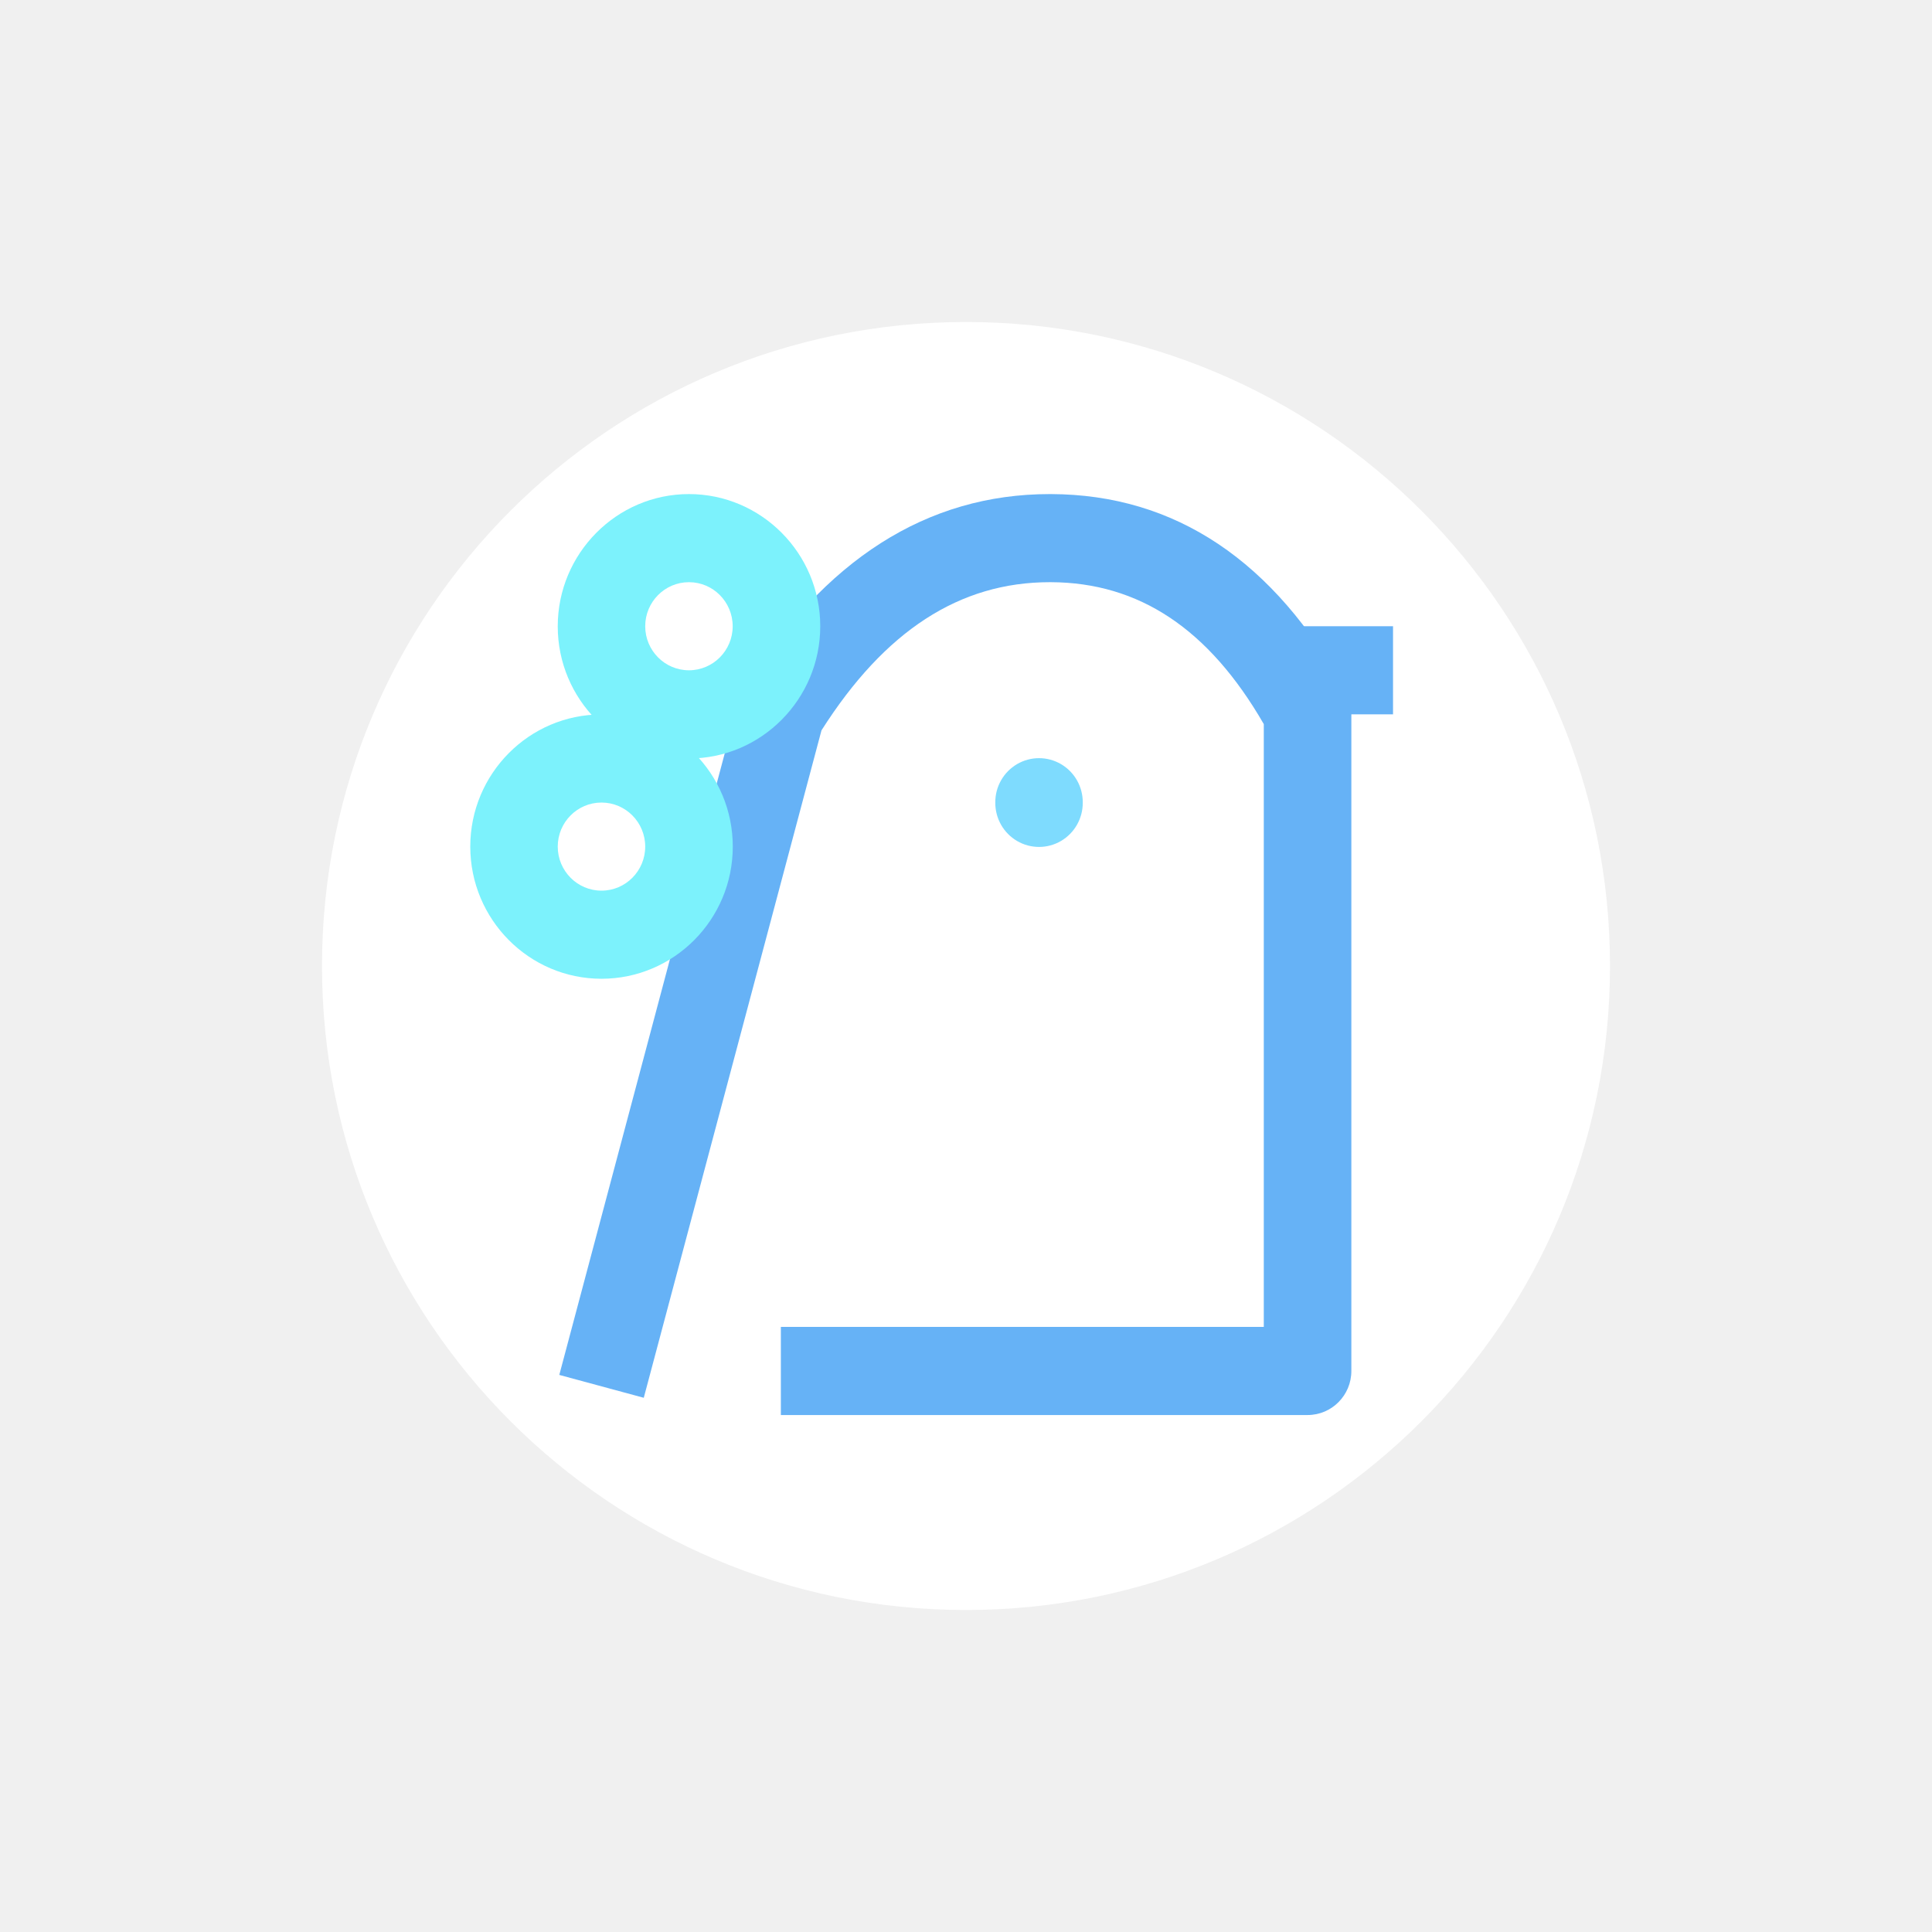
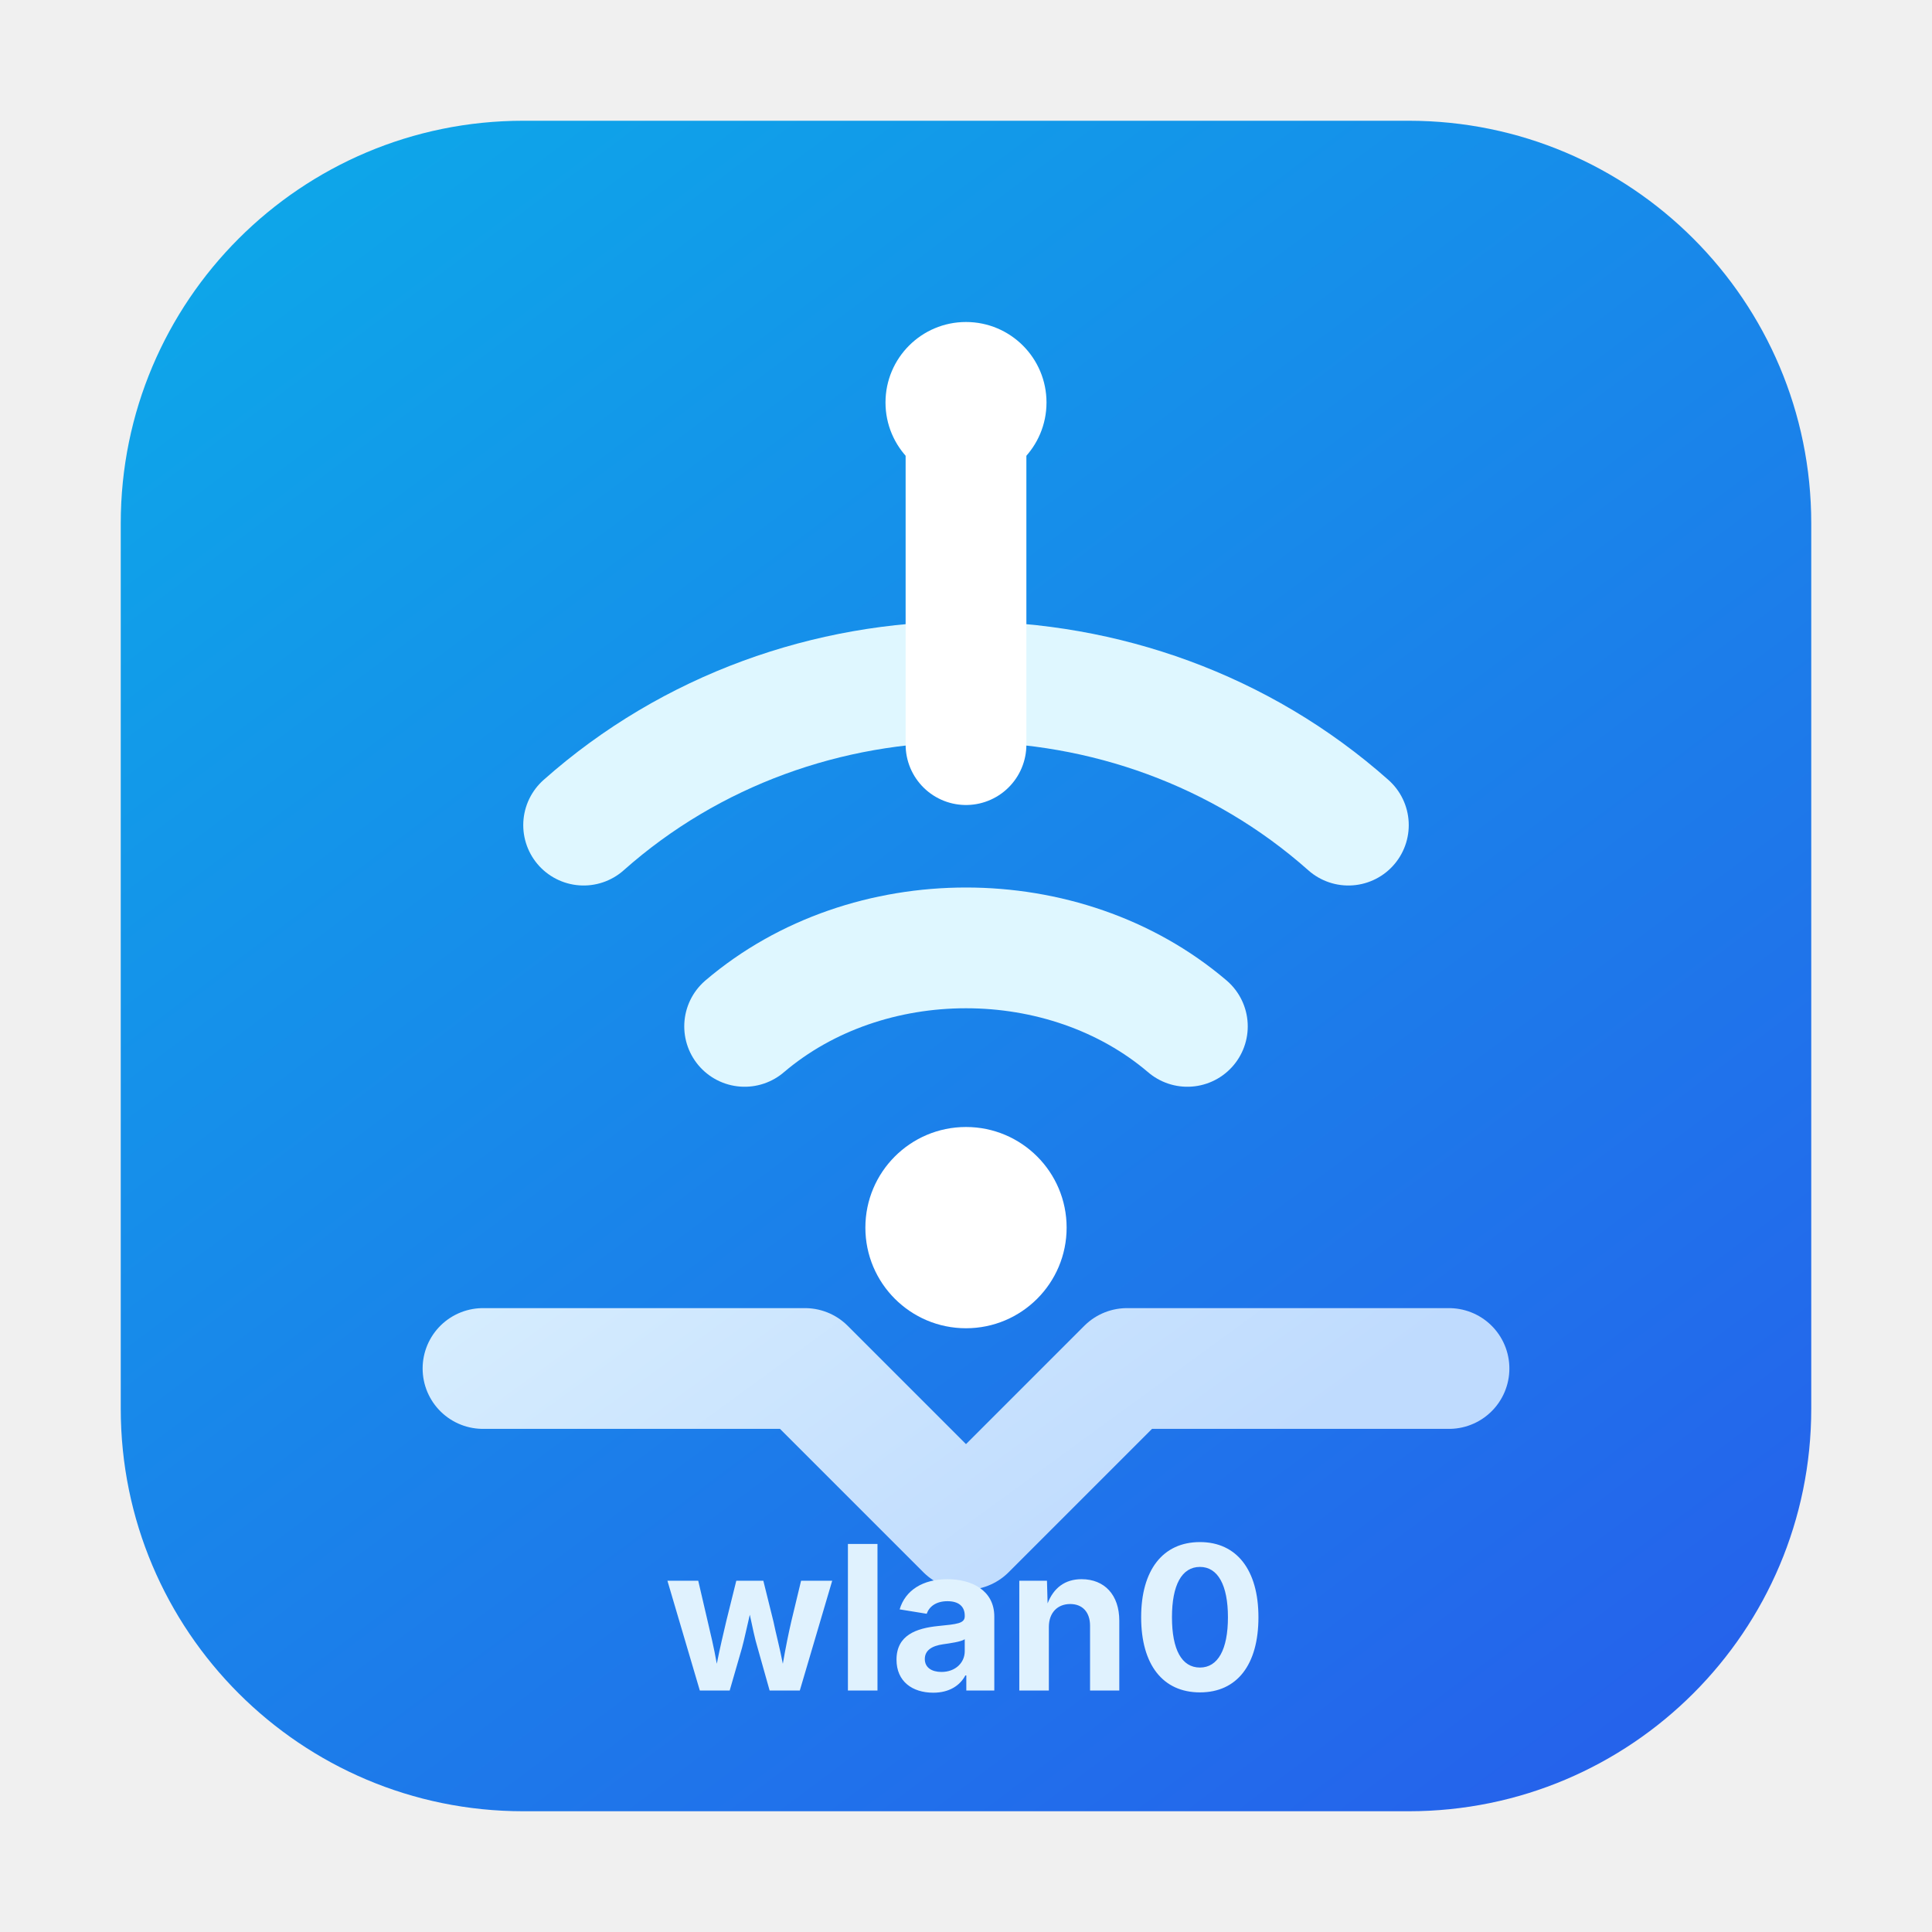
- <svg xmlns="http://www.w3.org/2000/svg" width="750" height="750">
+ <svg xmlns="http://www.w3.org/2000/svg" width="96" height="96" viewBox="0 0 96 96" role="img" aria-labelledby="title desc">
  <defs>
-     <filter id="_blur">
-       <feGaussianBlur stdDeviation="0" in="SourceGraphic" />
-     </filter>
+     <linearGradient id="bg" x1="18" y1="8" x2="78" y2="88" gradientUnits="userSpaceOnUse">
+       <stop stop-color="#0ea5e9" />
+       <stop offset="1" stop-color="#2563eb" />
+     </linearGradient>
+     <linearGradient id="mark" x1="31" y1="22" x2="66" y2="70" gradientUnits="userSpaceOnUse">
+       <stop stop-color="#ecfeff" />
+       <stop offset="1" stop-color="#bfdbfe" />
+     </linearGradient>
  </defs>
-   <g>
-     <ellipse stroke-width="0" ry="250" rx="250" id="svg_3" cy="375" cx="375" stroke="#000" fill="#ffffff" />
-     <g stroke="null" filter="url(#_blur)">
-       <path stroke="null" p-id="4622" fill="#66B2F6" d="m507.618,549.311l-204.492,0l0,-34.202l187.474,0l0,-234.012c-21.302,-36.945 -48.41,-54.974 -82.726,-55.095l-0.32,0c-35.036,0 -64.066,18.835 -88.652,57.515l-68.991,259.099l-32.794,-8.873l69.632,-261.599c0.44,-1.654 1.121,-3.186 2.002,-4.638c31.152,-50.215 71.114,-75.705 118.763,-75.705l0.44,0c48.21,0.161 86.73,25.894 114.519,76.512c1.401,2.541 2.122,5.364 2.122,8.268l0,255.63c0,9.438 -7.608,17.101 -16.978,17.101z" />
-       <path stroke="null" p-id="4623" fill="#7EDBFE" d="m403.35,311.548m-16.978,0a16.978,17.101 0 1 0 33.955,0a16.978,17.101 0 1 0 -33.955,0z" />
-       <path stroke="null" p-id="4624" fill="#7BF2FC" d="m267.449,294.447c-28.109,0 -50.933,-23.03 -50.933,-51.303s22.864,-51.344 50.933,-51.344s50.973,23.03 50.973,51.303s-22.864,51.344 -50.973,51.344zm0,-68.445c-9.37,0 -16.978,7.663 -16.978,17.101s7.608,17.101 16.978,17.101s16.978,-7.663 16.978,-17.101s-7.608,-17.101 -16.978,-17.101z" />
-       <path stroke="null" p-id="4625" fill="#7BF2FC" d="m233.494,379.953c-28.109,0 -50.933,-23.03 -50.933,-51.303s22.824,-51.303 50.933,-51.303s50.973,22.99 50.973,51.303s-22.864,51.303 -50.973,51.303zm0,-68.405c-9.37,0 -16.978,7.663 -16.978,17.101s7.608,17.101 16.978,17.101s16.978,-7.663 16.978,-17.101s-7.608,-17.101 -16.978,-17.101z" />
-       <path stroke="null" p-id="4626" fill="#66B2F6" d="m505.255,243.103l35.517,0l0,34.202l-35.517,0l0,-34.202z" />
-     </g>
-   </g>
+   <rect x="6" y="6" width="84" height="84" rx="20" fill="url(#bg)" />
+   <path d="M29 41c10.7-9.5 27.3-9.5 38 0" fill="none" stroke="#dff7ff" stroke-width="6" stroke-linecap="round" />
+   <path d="M37 51c6.1-5.2 15.9-5.2 22 0" fill="none" stroke="#dff7ff" stroke-width="6" stroke-linecap="round" />
+   <circle cx="48" cy="61" r="5" fill="#ffffff" />
+   <path d="M24 68h16l8 8 8-8h16" fill="none" stroke="url(#mark)" stroke-width="6" stroke-linecap="round" stroke-linejoin="round" />
+   <path d="M48 22v15" fill="none" stroke="#ffffff" stroke-width="6" stroke-linecap="round" />
+   <circle cx="48" cy="20" r="4" fill="#ffffff" />
+   <text x="48" y="84" text-anchor="middle" font-family="Inter, Arial, sans-serif" font-size="10" font-weight="700" fill="#e0f2fe">wlan0</text>
</svg>
